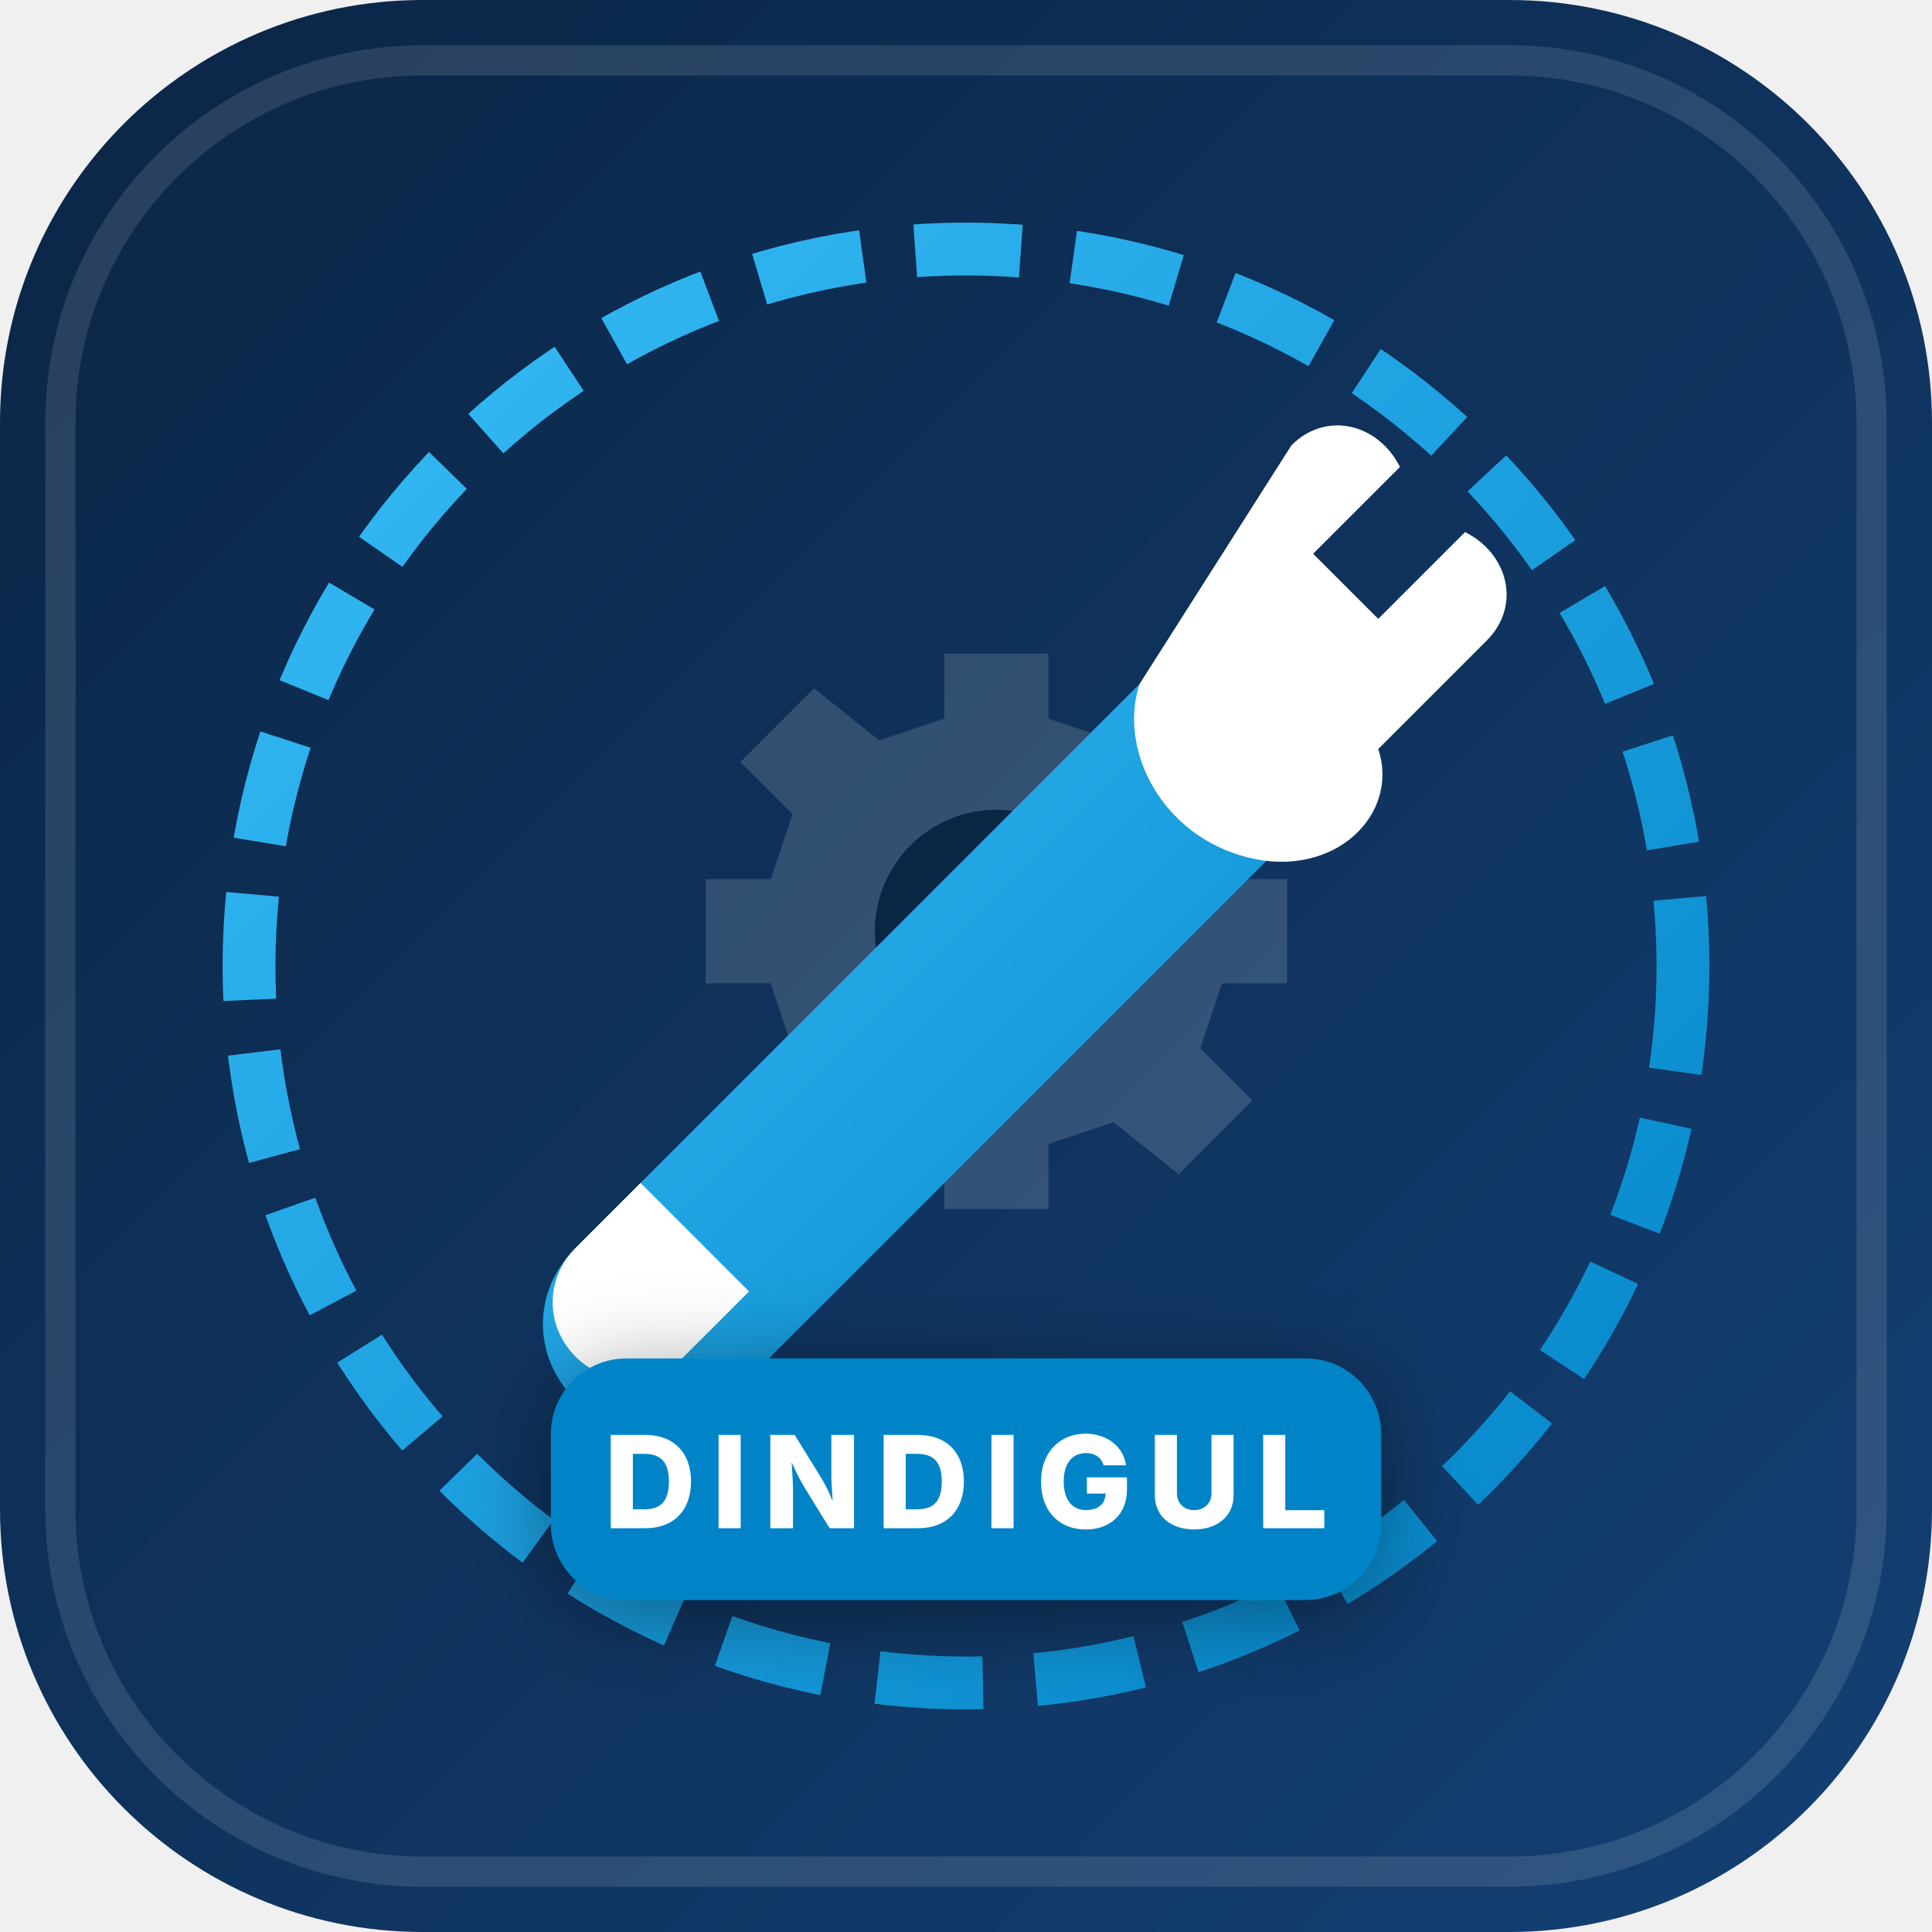
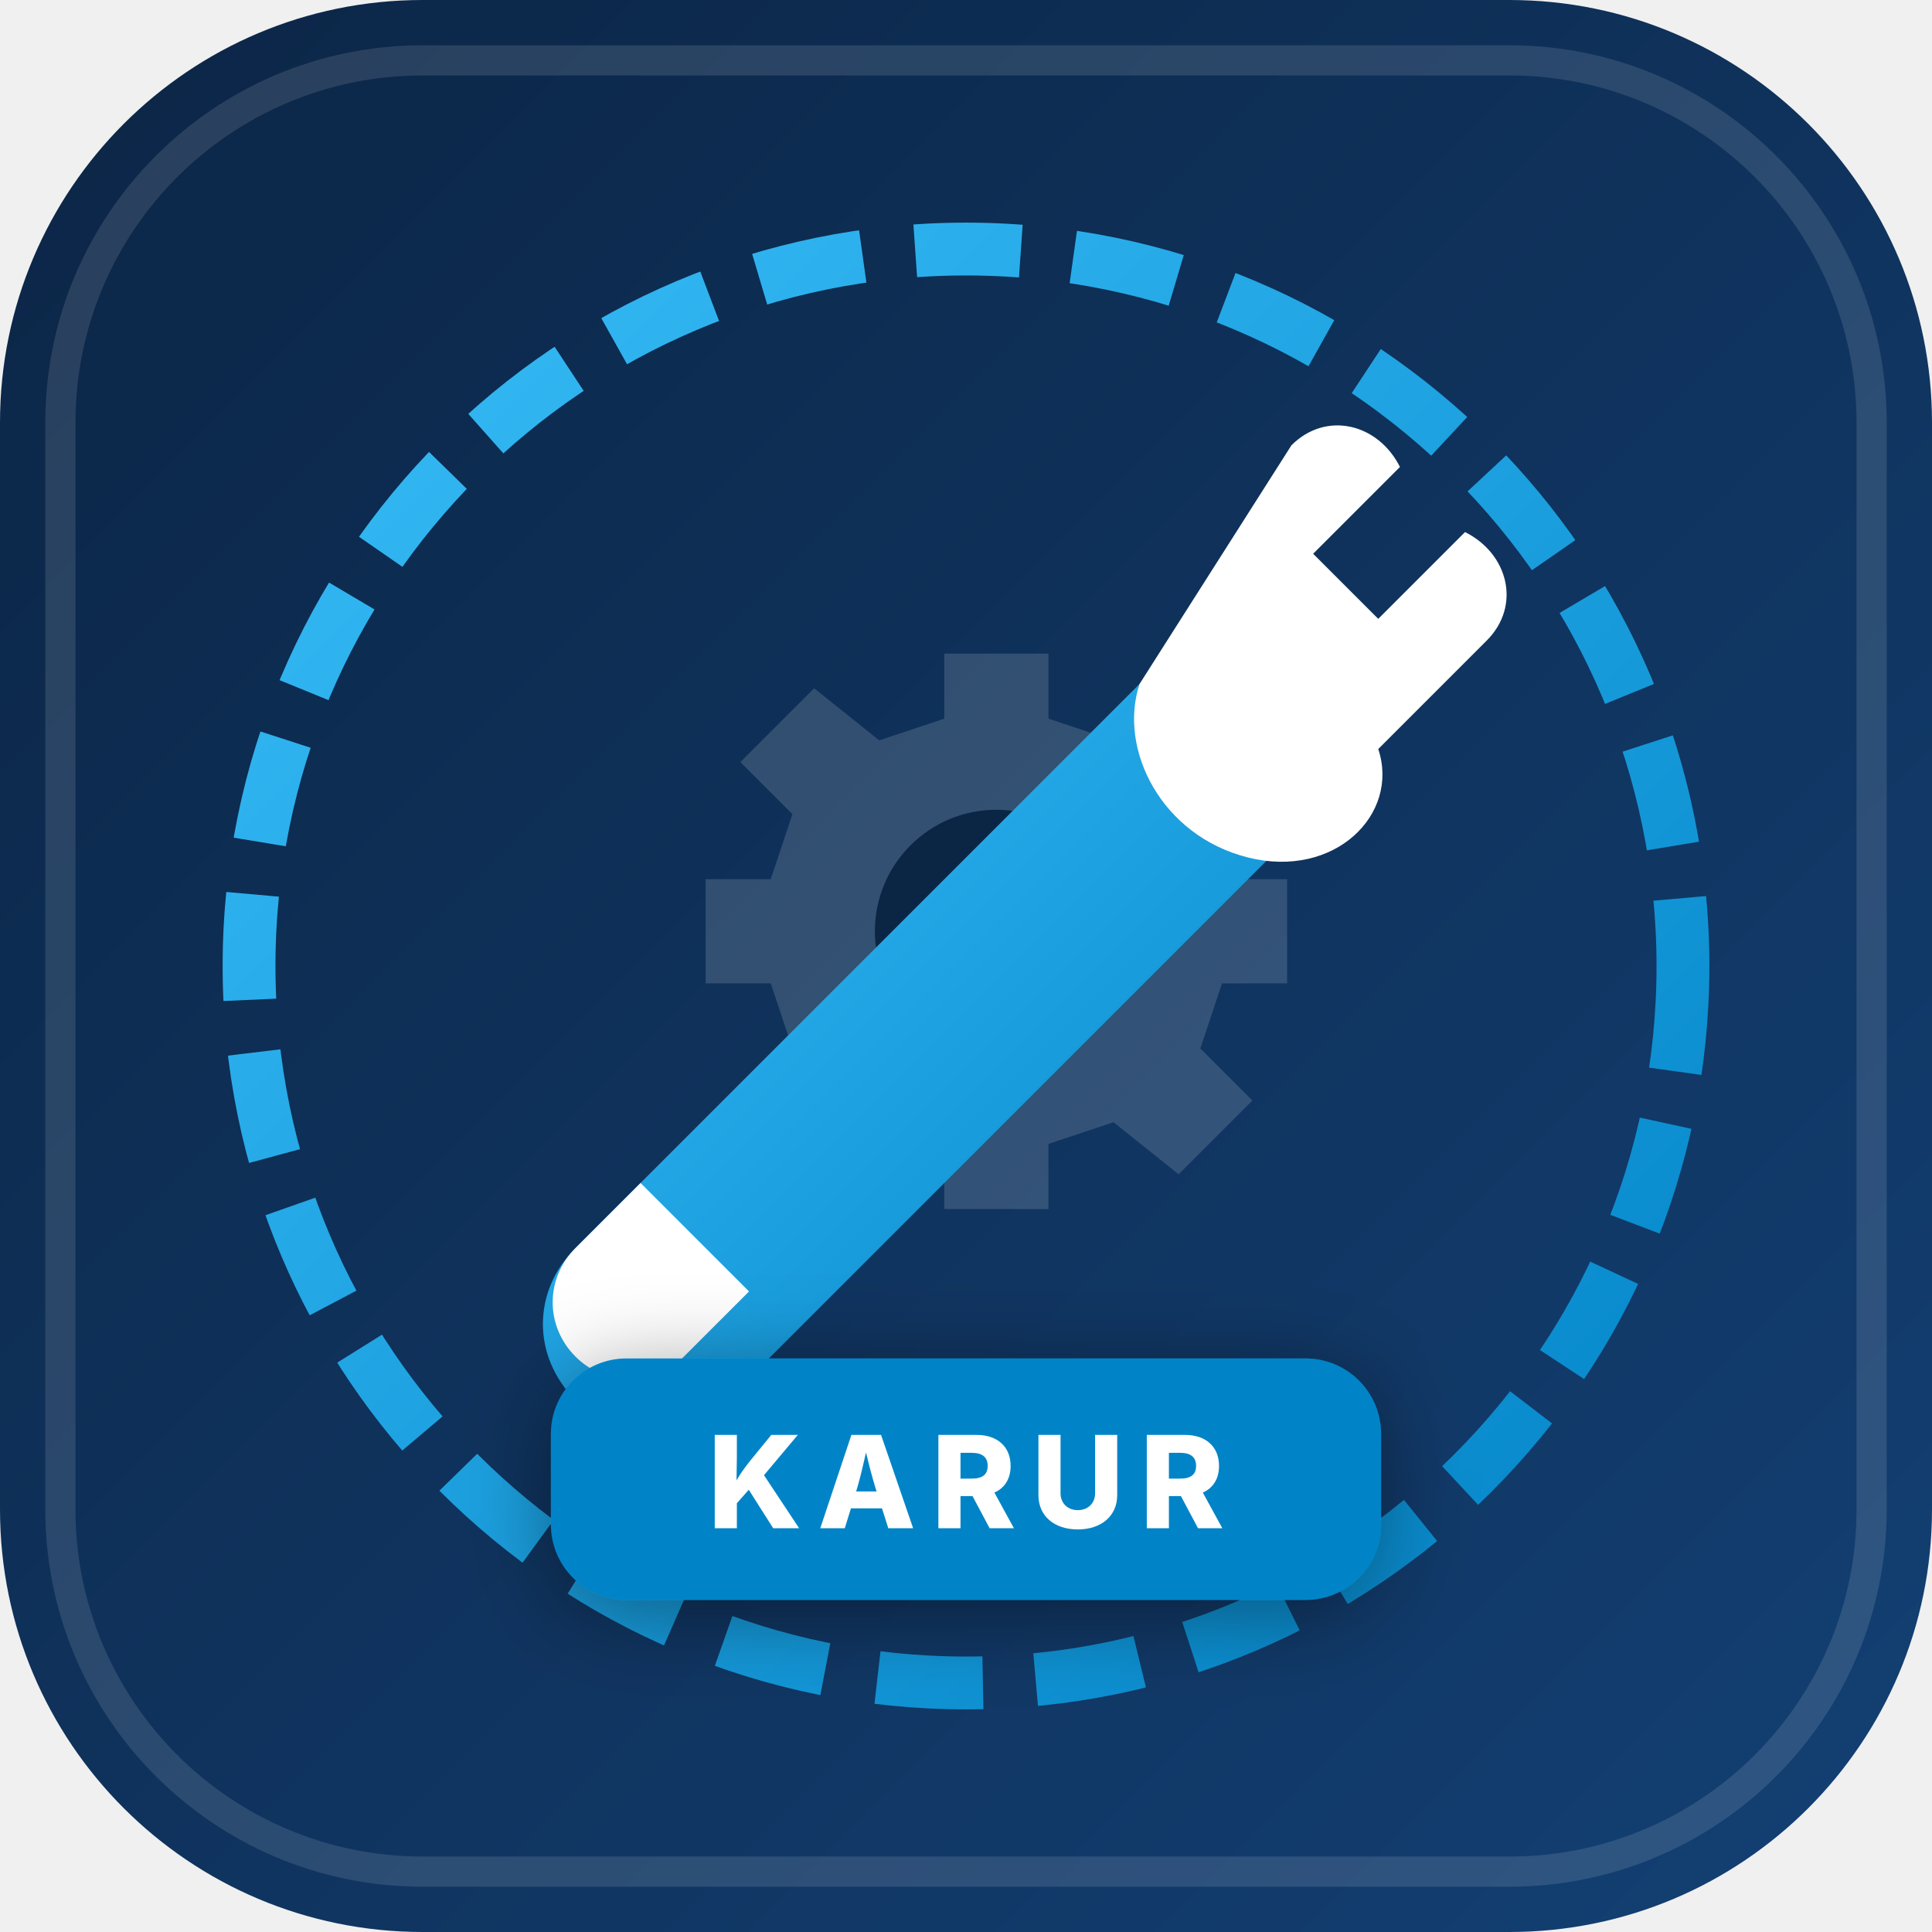
<svg xmlns="http://www.w3.org/2000/svg" viewBox="0 0 512 512" width="100%" height="100%">
  <defs>
    <linearGradient id="bgGrad" x1="0%" y1="0%" x2="100%" y2="100%">
      <stop offset="0%" stop-color="#0b2545" />
      <stop offset="100%" stop-color="#134074" />
    </linearGradient>
    <linearGradient id="accentGrad" x1="0%" y1="0%" x2="100%" y2="100%">
      <stop offset="0%" stop-color="#38bdf8" />
      <stop offset="100%" stop-color="#0284c7" />
    </linearGradient>
  </defs>
  <rect width="512" height="512" rx="112" fill="url(#bgGrad)" />
  <rect x="16" y="16" width="480" height="480" rx="96" fill="none" stroke="rgba(255,255,255,0.12)" stroke-width="8" />
  <circle cx="256" cy="256" r="190" fill="none" stroke="url(#accentGrad)" stroke-width="14" stroke-dasharray="28 14" />
  <g transform="translate(256, 256) scale(1.15)">
    <path d="M-60,-20 L-45,-20 L-40,-35 L-52,-47 L-35,-64 L-20,-52 L-5,-57 L-5,-72 L19,-72 L19,-57 L34,-52 L49,-64 L66,-47 L54,-35 L59,-20 L74,-20 L74,4 L59,4 L54,19 L66,31 L49,48 L34,36 L19,41 L19,56 L-5,56 L-5,41 L-20,36 L-35,48 L-52,31 L-40,19 L-45,4 L-60,4 Z" fill="rgba(255,255,255,0.15)" />
    <circle cx="7" cy="-8" r="28" fill="#0b2545" />
    <path d="M-90,65 L50,-75 C60,-85 75,-85 85,-75 C95,-65 95,-50 85,-40 L-55,100 C-65,110 -80,110 -90,100 C-100,90 -100,75 -90,65 Z" fill="url(#accentGrad)" />
    <path d="M40,-65 C35,-50 45,-30 65,-25 C85,-20 100,-35 95,-50 L120,-75 C128,-83 125,-95 115,-100 L95,-80 L80,-95 L100,-115 C95,-125 83,-128 75,-120 Z" fill="#ffffff" />
    <path d="M-50,75 L-65,90 C-72,97 -83,97 -90,90 C-97,83 -97,72 -90,65 L-75,50 Z" fill="#ffffff" />
  </g>
  <rect x="146" y="360" width="220" height="64" rx="20" fill="#0284c7" filter="drop-shadow(0 4px 12px rgba(0,0,0,0.4))" />
-   <text x="256" y="405" font-family="'Inter', -apple-system, sans-serif" font-size="34" font-weight="800" fill="#ffffff" text-anchor="middle" letter-spacing="4">DINDIGUL</text>
+   <text x="256" y="405" font-family="'Inter', -apple-system, sans-serif" font-size="34" font-weight="800" fill="#ffffff" text-anchor="middle" letter-spacing="4">KARUR</text>
</svg>
